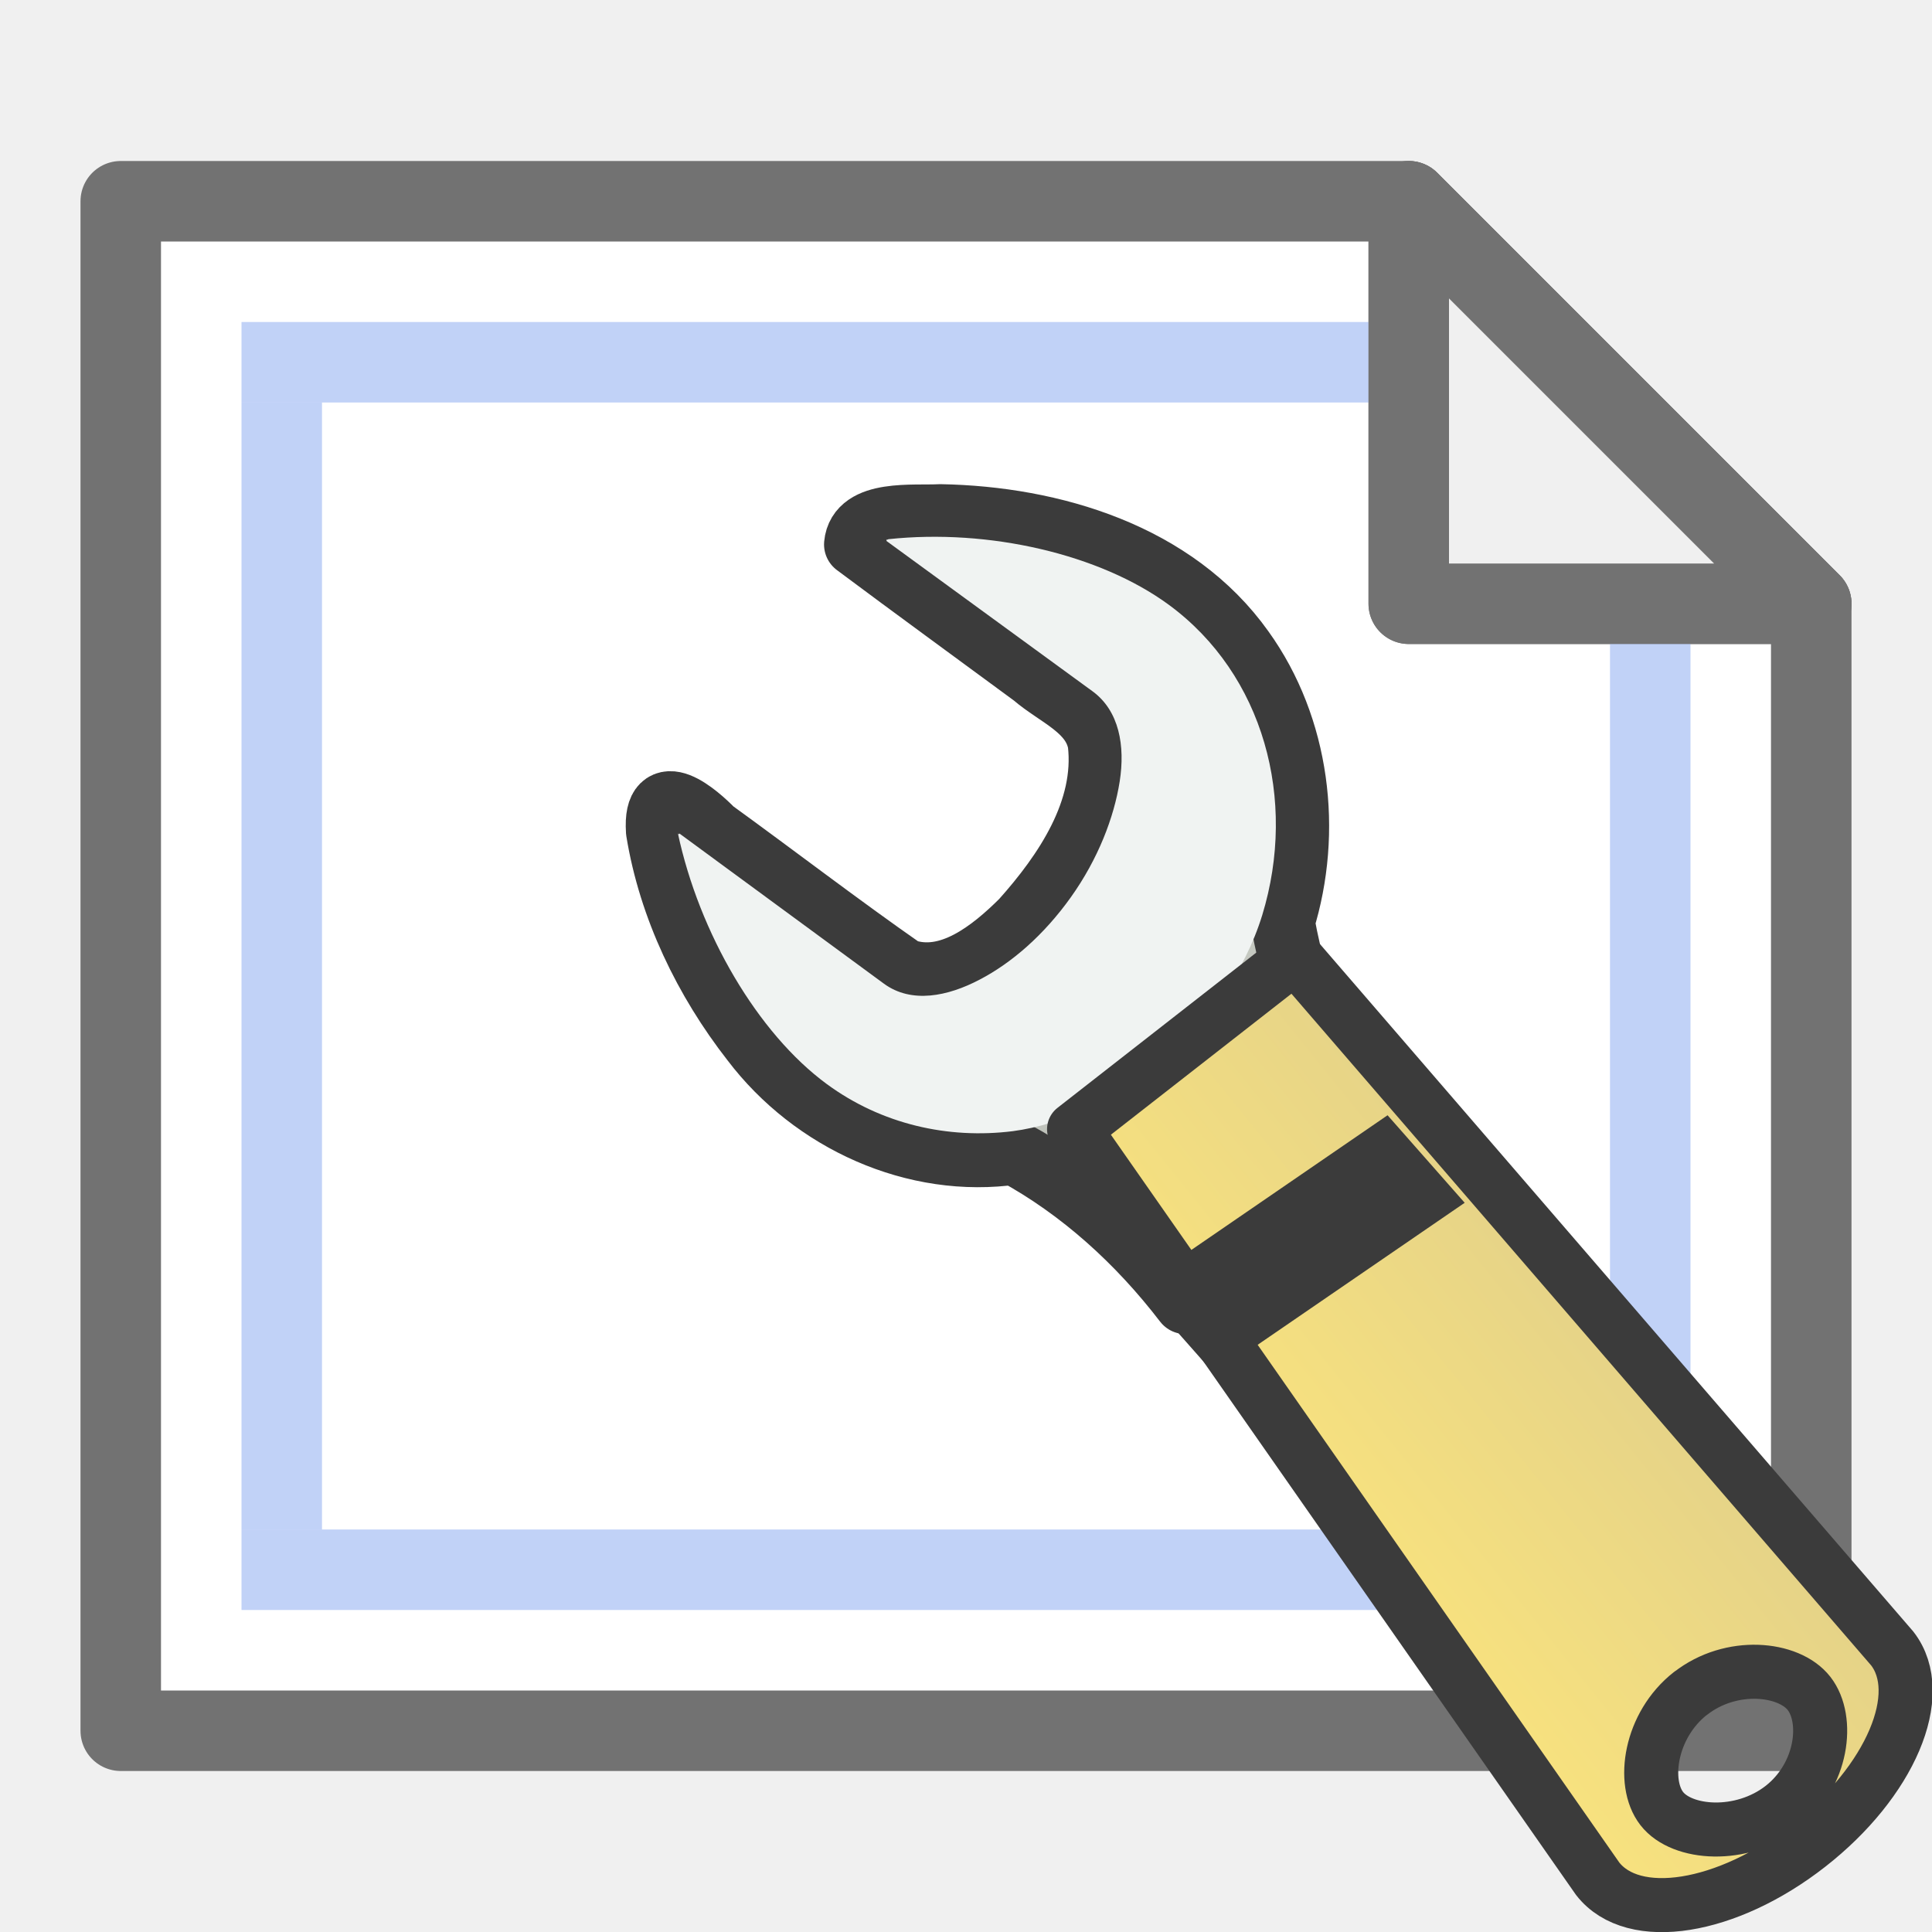
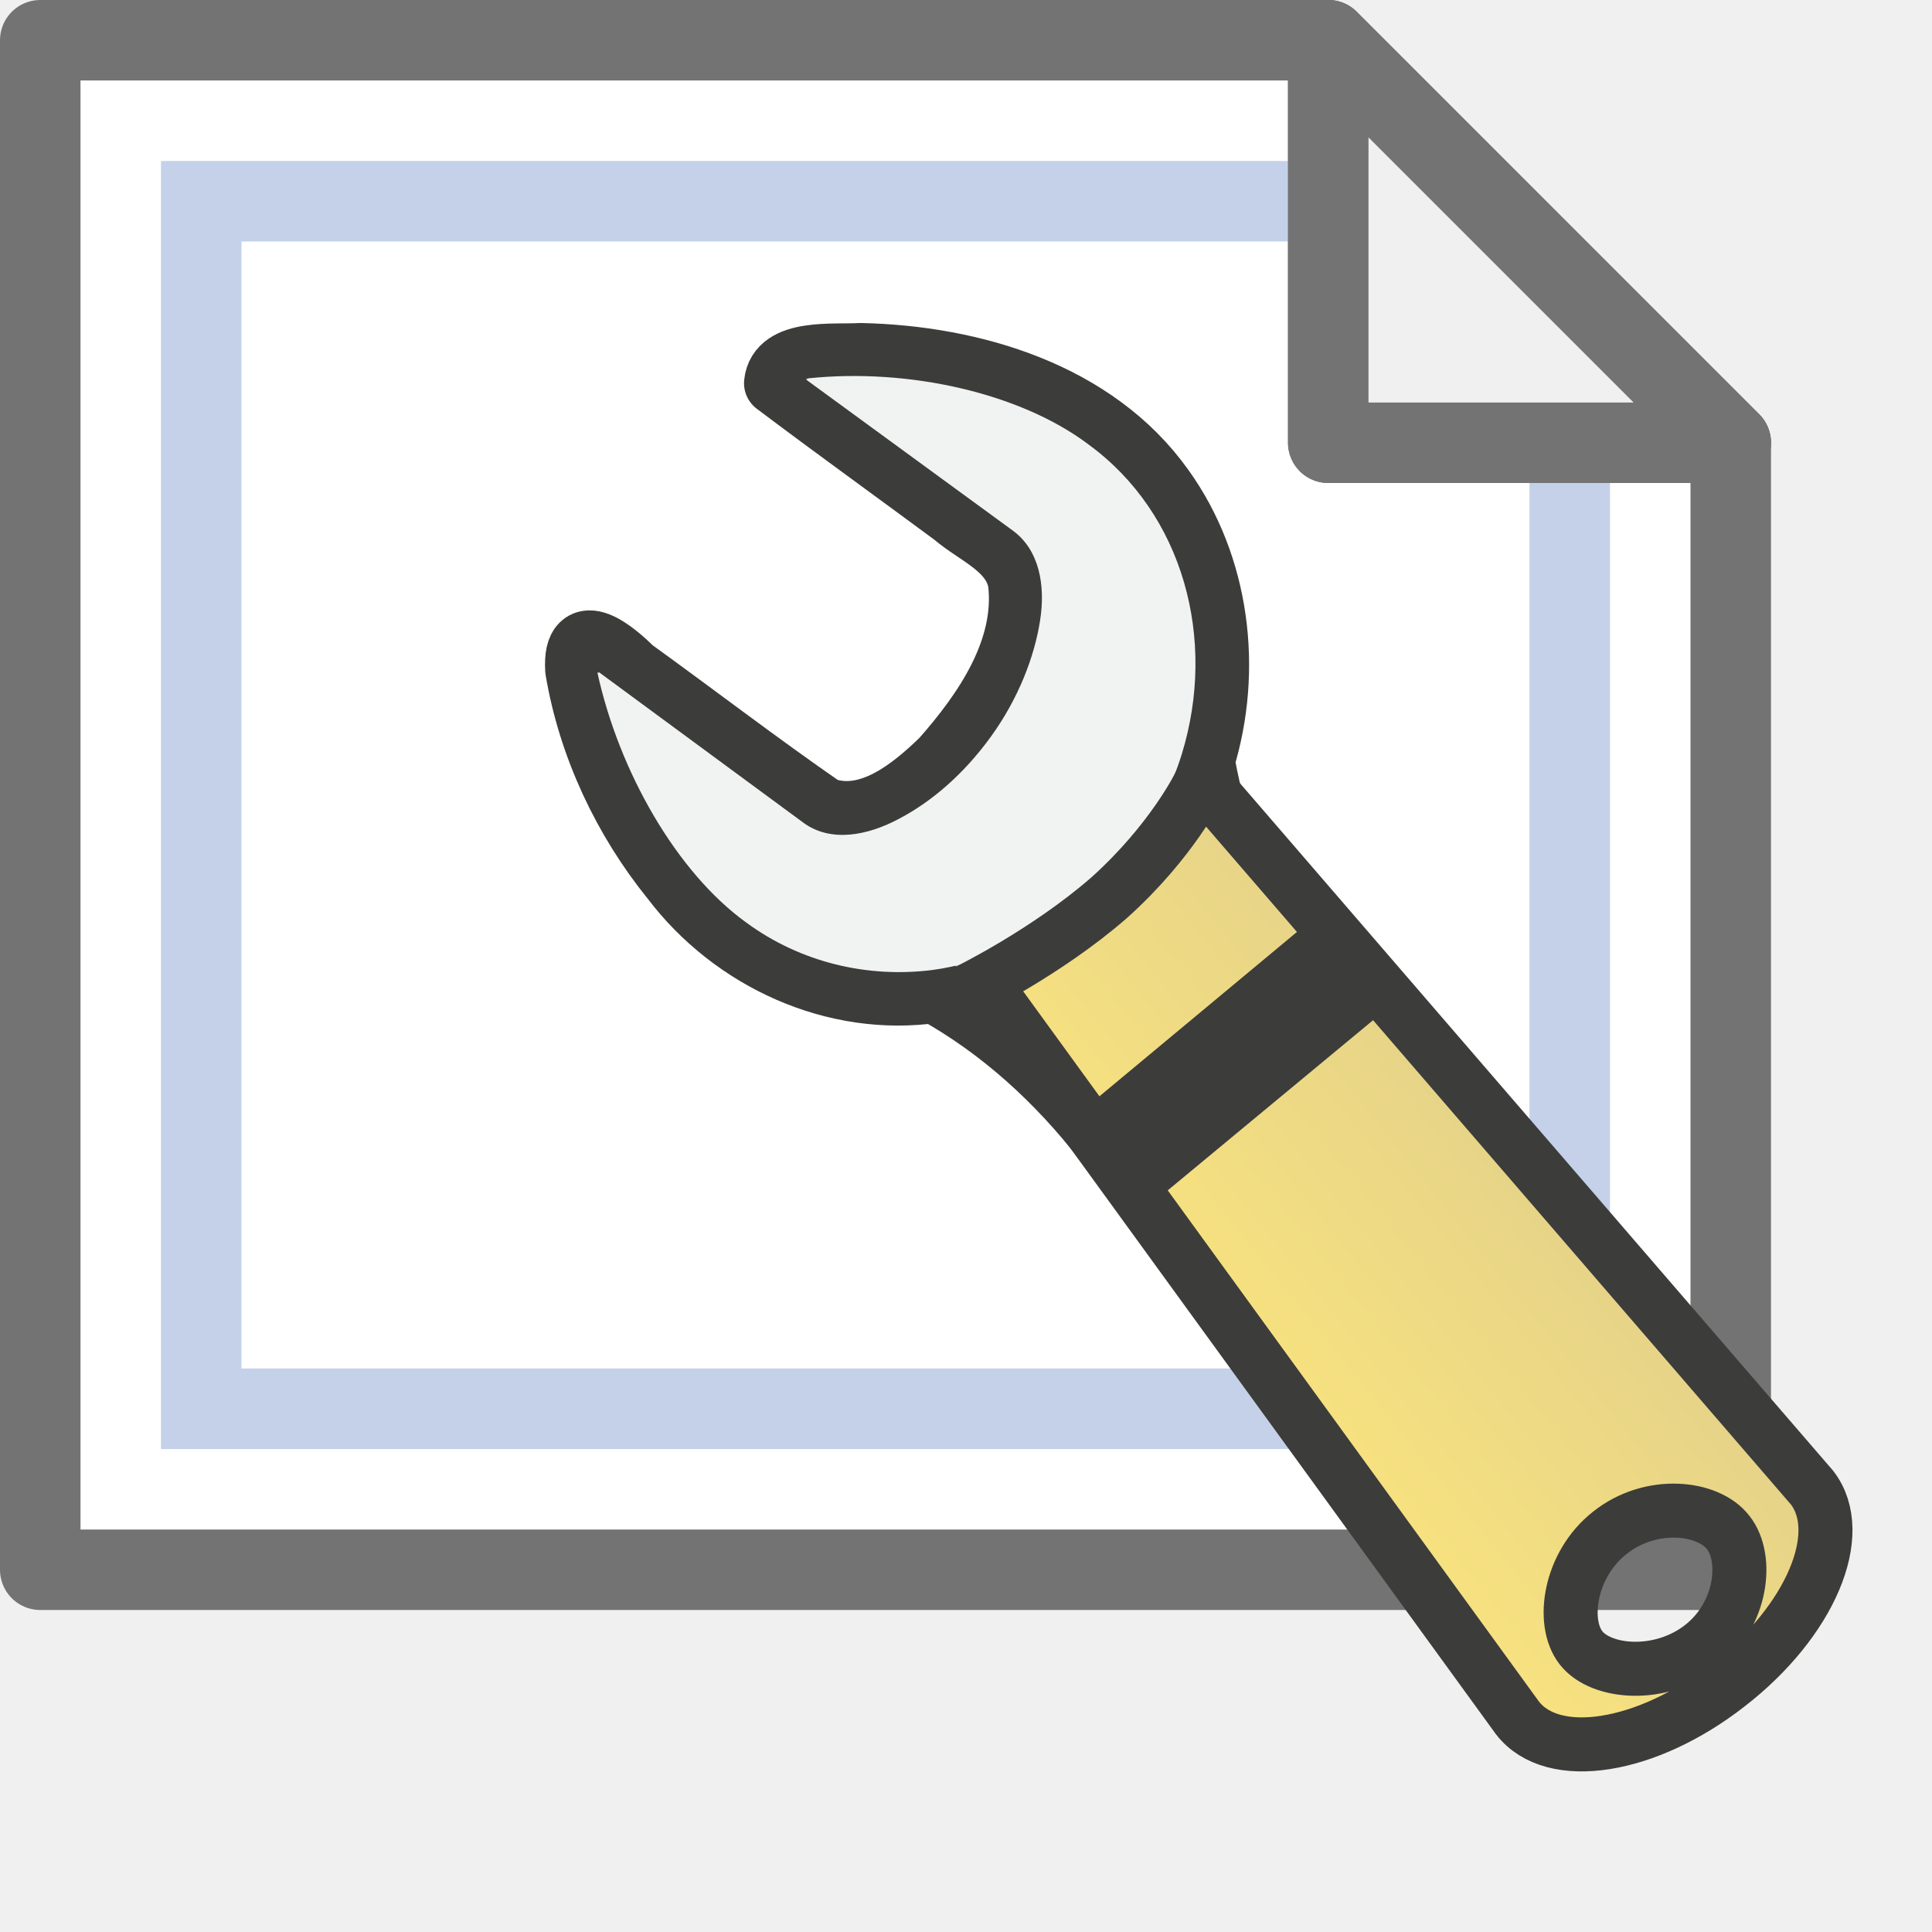
- <svg xmlns="http://www.w3.org/2000/svg" height="24" width="24">
-   <linearGradient id="c" gradientTransform="matrix(-.67482 .52737 .29432 .37836 77.718 981.122)" gradientUnits="userSpaceOnUse" x1="97.442" x2="90.221" y1="35.152" y2="35.079">
-     <stop offset="0" stop-color="#f8e27e" />
-     <stop offset="1" stop-color="#e3d189" />
-   </linearGradient>
-   <linearGradient id="b" gradientTransform="matrix(-.26413 .20666 .26875 .3456 4.795 4.707)" gradientUnits="userSpaceOnUse" x1="-6.308" x2="-9.775" y1="44.229" y2="44.14">
-     <stop offset="0" />
-     <stop offset="1" stop-opacity="0" />
-   </linearGradient>
-   <linearGradient id="a" gradientTransform="matrix(-.08352 .68021 .6768 .0831 -2.327 -203.568)" gradientUnits="userSpaceOnUse" x1="304.76" x2="335.3" y1="64.295" y2="81.926">
-     <stop offset="0" stop-color="#d3d7cf" />
-     <stop offset=".183" stop-color="#babdb6" />
-     <stop offset=".319" stop-color="#fff" />
-     <stop offset=".876" stop-color="#babdb6" />
-     <stop offset="1" stop-color="#eeeeec" />
-   </linearGradient>
-   <path d="M1.5 21.5h21v-14l-5-5h-16z" fill="#fff" fill-rule="evenodd" stroke="#727272" stroke-linejoin="round" />
-   <path d="M22.5 7.5h-5v-5z" fill="#f0f0f0" fill-rule="evenodd" stroke="#727272" stroke-linejoin="round" />
-   <path d="M3 4h14v1H3zm0 15h18v1H3z" fill="#7399ec" fill-opacity=".44" />
-   <path d="M22.5 7.5h-5v-5z" fill="#f0f0f0" fill-rule="evenodd" stroke="#727272" stroke-linejoin="round" />
-   <path d="M21 19V8h-1v11z" fill="#7399ec" fill-opacity=".44" />
-   <path d="M8.173 10.32c-.043-.663.49-.194.678 0 .794.575 1.572 1.174 2.375 1.734.561.199 1.101-.241 1.475-.613.535-.598 1.057-1.37.96-2.21-.078-.427-.526-.586-.821-.842-.735-.542-1.475-1.08-2.206-1.626.038-.415.713-.333 1.046-.351 1.394.025 2.913.48 3.754 1.663.692.963.849 2.253.5 3.376.192 1.05.58 2.078 1.242 2.923l-2.45 1.801c-.576-.751-1.29-1.404-2.124-1.857-1.237.18-2.501-.402-3.248-1.387-.59-.755-1.027-1.66-1.181-2.607z" fill="url(#a)" fill-rule="evenodd" stroke="#3b3b3b" stroke-width=".795" stroke-linecap="round" stroke-linejoin="round" stroke-dashoffset=".361" />
-   <path d="M15.003 14.465a.665.665 0 0 0-.124.932l4.085 5.983c.224.288.992.06 1.285-.17.292-.23.701-.92.477-1.208L15.94 14.57a.66.66 0 0 0-.931-.105z" opacity=".231" fill="url(#b)" />
-   <path d="M8.42 10.354c.003.013.02.008.02 0l2.541 1.866c.343.251.795.156 1.187-.05.396-.206.798-.552 1.135-1.025.338-.474.536-.991.606-1.436.07-.444-.006-.878-.335-1.12L11.012 6.72c0-.01.004-.023.003-.022-.017.013.01.008.021 0 1.245-.133 2.626.185 3.485.816 1.176.865 1.597 2.42 1.159 3.854-.44 1.428-1.857 2.52-3.1 2.684-.803.1-1.63-.086-2.31-.586-.857-.63-1.585-1.874-1.85-3.119z" fill="#f0f3f2" fill-rule="evenodd" />
-   <path d="M21.97 1036.91l9.581 11.101c.57.734-.032 2.138-1.341 3.16-1.308 1.023-2.814 1.267-3.385.534l-8.4-12.025 3.547-2.77zm6.345 11.821c-.65.509-.786 1.432-.461 1.849.324.417 1.282.485 1.933-.023.65-.509.754-1.407.43-1.824-.325-.417-1.251-.51-1.902 0z" fill="url(#c)" stroke="#3b3b3b" stroke-width=".867" stroke-linecap="round" stroke-linejoin="round" stroke-dashoffset=".7" transform="translate(-.924 -790.997) scale(.7743)" />
-   <path d="M14.875 16.078l2.28-1.565.296.336-2.28 1.564z" fill="#fff" fill-opacity=".578" stroke="#3b3b3b" stroke-width=".994" />
-   <path d="M3 19V5h1v14z" fill="#7399ec" fill-opacity=".44" />
+ <svg xmlns="http://www.w3.org/2000/svg" version="1.1" x="0px" y="0px" viewBox="0 0 24 24" style="enable-background:new 0 0 24 24;" xml:space="preserve">
+   <style type="text/css">
+ 	.st0{display:none;}
+ 	.st1{display:inline;fill:none;}
+ 	.st2{display:inline;fill:none;stroke:#888B86;stroke-width:0.05;stroke-miterlimit:10;}
+ 	.st3{fill-rule:evenodd;clip-rule:evenodd;fill:#FFFFFF;stroke:#737374;stroke-linejoin:round;}
+ 	.st4{fill-rule:evenodd;clip-rule:evenodd;fill:#F1F0F0;stroke:#737374;stroke-linejoin:round;}
+ 	.st5{fill:#7A97CD;fill-opacity:0.44;}
+ 	
+ 		.st6{fill-rule:evenodd;clip-rule:evenodd;fill:url(#SVGID_1_);stroke:#3C3C3B;stroke-width:0.795;stroke-linecap:round;stroke-linejoin:round;}
+ 	.st7{opacity:0.231;fill:url(#SVGID_00000052798282215894083320000007715154514119678374_);enable-background:new    ;}
+ 	.st8{fill-rule:evenodd;clip-rule:evenodd;fill:#F1F3F2;}
+ 	
+ 		.st9{fill:url(#SVGID_00000087370152955964997370000010075480189245341594_);stroke:#3C3C3B;stroke-width:0.671;stroke-linecap:round;stroke-linejoin:round;stroke-miterlimit:3.097;}
+ 	.st10{fill:#FFFFFF;fill-opacity:0.578;stroke:#3C3C3B;stroke-width:0.994;}
+ 	.st11{fill-rule:evenodd;clip-rule:evenodd;fill:#CCCCCC;stroke:#737374;stroke-linejoin:round;}
+ 	.st12{fill-rule:evenodd;clip-rule:evenodd;fill:#FFFFFF;}
+ 	.st13{fill:#737374;}
+ 	.st14{fill:#B4B4B4;fill-opacity:0.44;}
+ 	.st15{fill:#989898;fill-opacity:0.44;}
+ 	.st16{fill:#E6E6E5;stroke:#989898;stroke-linecap:square;}
+ 	.st17{fill:#989898;fill-opacity:0.647;}
+ 	.st18{fill:#989898;}
+ 	.st19{fill:#D26464;}
+ 	.st20{opacity:0.3;fill-rule:evenodd;clip-rule:evenodd;fill:#FDFEFF;enable-background:new    ;}
+ 	
+ 		.st21{fill-rule:evenodd;clip-rule:evenodd;fill:#FFFFFF;stroke:#FFFFFF;stroke-width:1.5;stroke-linecap:round;stroke-linejoin:round;}
+ 	.st22{fill:#C3A12E;}
+ 	.st23{fill:#FDFEFF;}
+ 	.st24{fill:#425B76;}
+ 	.st25{opacity:0.3;fill-rule:evenodd;clip-rule:evenodd;fill:#6D97C4;enable-background:new    ;}
+ 	.st26{fill:#FFFFFF;}
+ 	.st27{fill:none;stroke:#C3A12E;stroke-miterlimit:10;}
+ </style>
+   <g id="grid" class="st0">
+     <rect x="0" y="0" class="st1" width="24" height="24" />
+     <circle class="st2" cx="12" cy="12" r="12" />
+     <rect x="6" y="0" class="st2" width="12" height="24" />
+     <line class="st2" x1="12" y1="0" x2="12" y2="24" />
+     <rect x="0" y="6" class="st2" width="24" height="12" />
+     <line class="st2" x1="0" y1="12" x2="24" y2="12" />
+     <rect x="3.51" y="3.51" class="st2" width="16.97" height="16.97" />
+     <circle class="st2" cx="12" cy="12" r="8.49" />
+     <circle class="st2" cx="12" cy="12" r="3" />
+     <circle class="st2" cx="12" cy="12" r="6" />
+   </g>
+   <g id="Layer_2">
+     <g>
+       <path class="st3" d="M0.5,19.5h21v-14l-5-5h-16V19.5z" />
+       <path class="st4" d="M21.5,5.5h-5v-5L21.5,5.5z" />
+       <polygon class="st5" points="20,17 20,18 2,18 2,2 16,2 16,3 3,3 3,17   " />
+       <path class="st4" d="M21.5,5.5h-5v-5L21.5,5.5z" />
+       <path class="st5" d="M20,17V6h-1v11H20z" />
+       <linearGradient id="SVGID_1_" gradientUnits="userSpaceOnUse" x1="-144.504" y1="-1097.435" x2="-113.964" y2="-1115.066" gradientTransform="matrix(-0.0835 0.6802 -0.6768 -0.0831 -743.4802 15.6247)">
+         <stop offset="0" style="stop-color:#D4D7D0" />
+         <stop offset="0.183" style="stop-color:#BBBEB6" />
+         <stop offset="0.319" style="stop-color:#FFFFFF" />
+         <stop offset="0.876" style="stop-color:#BBBEB6" />
+         <stop offset="1" style="stop-color:#EEEEED" />
+       </linearGradient>
+       <path class="st6" d="M7.17,8.32c-0.04-0.66,0.49-0.19,0.68,0c0.79,0.57,1.57,1.17,2.38,1.73c0.56,0.2,1.1-0.24,1.48-0.61    c0.53-0.6,1.06-1.37,0.96-2.21c-0.08-0.43-0.53-0.59-0.82-0.84c-0.73-0.54-1.48-1.08-2.21-1.63c0.04-0.41,0.71-0.33,1.05-0.35    c1.39,0.03,2.91,0.48,3.75,1.66c0.69,0.96,0.85,2.25,0.5,3.38c0.19,1.05,0.58,2.08,1.24,2.92l-2.45,1.8    c-0.58-0.75-1.29-1.4-2.12-1.86c-1.24,0.18-2.5-0.4-3.25-1.39C7.76,10.18,7.33,9.27,7.17,8.32L7.17,8.32z" />
+       <linearGradient id="SVGID_00000133514408556380452150000007329370459516890288_" gradientUnits="userSpaceOnUse" x1="-2495.515" y1="-1880.717" x2="-2498.982" y2="-1880.628" gradientTransform="matrix(-0.2641 0.2067 -0.2688 -0.3456 -1147.938 -118.4312)">
+         <stop offset="0" style="stop-color:#010101" />
+         <stop offset="1" style="stop-color:#010101;stop-opacity:0" />
+       </linearGradient>
+       <path style="opacity:0.231;fill:url(#SVGID_00000133514408556380452150000007329370459516890288_);enable-background:new    ;" d="    M14,12.47c-0.29,0.22-0.35,0.64-0.12,0.93l4.09,5.98c0.22,0.29,0.99,0.06,1.28-0.17c0.29-0.23,0.7-0.92,0.48-1.21l-4.79-5.43    C14.71,12.28,14.3,12.24,14,12.47C14.01,12.46,14.01,12.46,14,12.47L14,12.47z" />
+       <path class="st8" d="M7.42,8.35c0,0.01,0.02,0.01,0.02,0l2.54,1.87c0.34,0.25,0.8,0.16,1.19-0.05c0.4-0.21,0.8-0.55,1.14-1.02    c0.34-0.47,0.54-0.99,0.61-1.44c0.07-0.44-0.01-0.88-0.34-1.12l-2.56-1.87c0-0.01,0-0.02,0-0.02c-0.02,0.01,0.01,0.01,0.02,0    c1.24-0.13,2.63,0.18,3.48,0.82c1.18,0.86,1.6,2.42,1.16,3.85c-0.44,1.43-1.86,2.52-3.1,2.68c-0.8,0.1-1.63-0.09-2.31-0.59    C8.41,10.84,7.69,9.59,7.42,8.35L7.42,8.35z" />
+       <linearGradient id="SVGID_00000089570329814908009260000014374368949347806602_" gradientUnits="userSpaceOnUse" x1="-1670.044" y1="-2304.562" x2="-1677.265" y2="-2304.489" gradientTransform="matrix(-0.5225 0.4083 -0.2279 -0.293 -1382.065 24.0609)">
+         <stop offset="0" style="stop-color:#F8E27F" />
+         <stop offset="1" style="stop-color:#E4D289" />
+       </linearGradient>
+       <path style="fill:url(#SVGID_00000089570329814908009260000014374368949347806602_);stroke:#3C3C3B;stroke-width:0.671;stroke-linecap:round;stroke-linejoin:round;stroke-miterlimit:3.097;" d="    M15.09,9.88l7.42,8.6c0.44,0.57-0.02,1.66-1.04,2.45c-1.01,0.79-2.18,0.98-2.62,0.41l-6.55-9.02 M12,12.32    c0,0,0.99-0.48,1.78-1.17c0.78-0.7,1.12-1.4,1.12-1.4 M20,19.04c-0.5,0.39-0.61,1.11-0.36,1.43c0.25,0.32,0.99,0.38,1.5-0.02    c0.5-0.39,0.58-1.09,0.33-1.41C21.22,18.71,20.5,18.64,20,19.04L20,19.04z" />
+       <path class="st10" d="M13.88,14.08L16.38,12l0.3,0.34l-2.51,2.08L13.88,14.08z" />
+     </g>
+   </g>
</svg>
